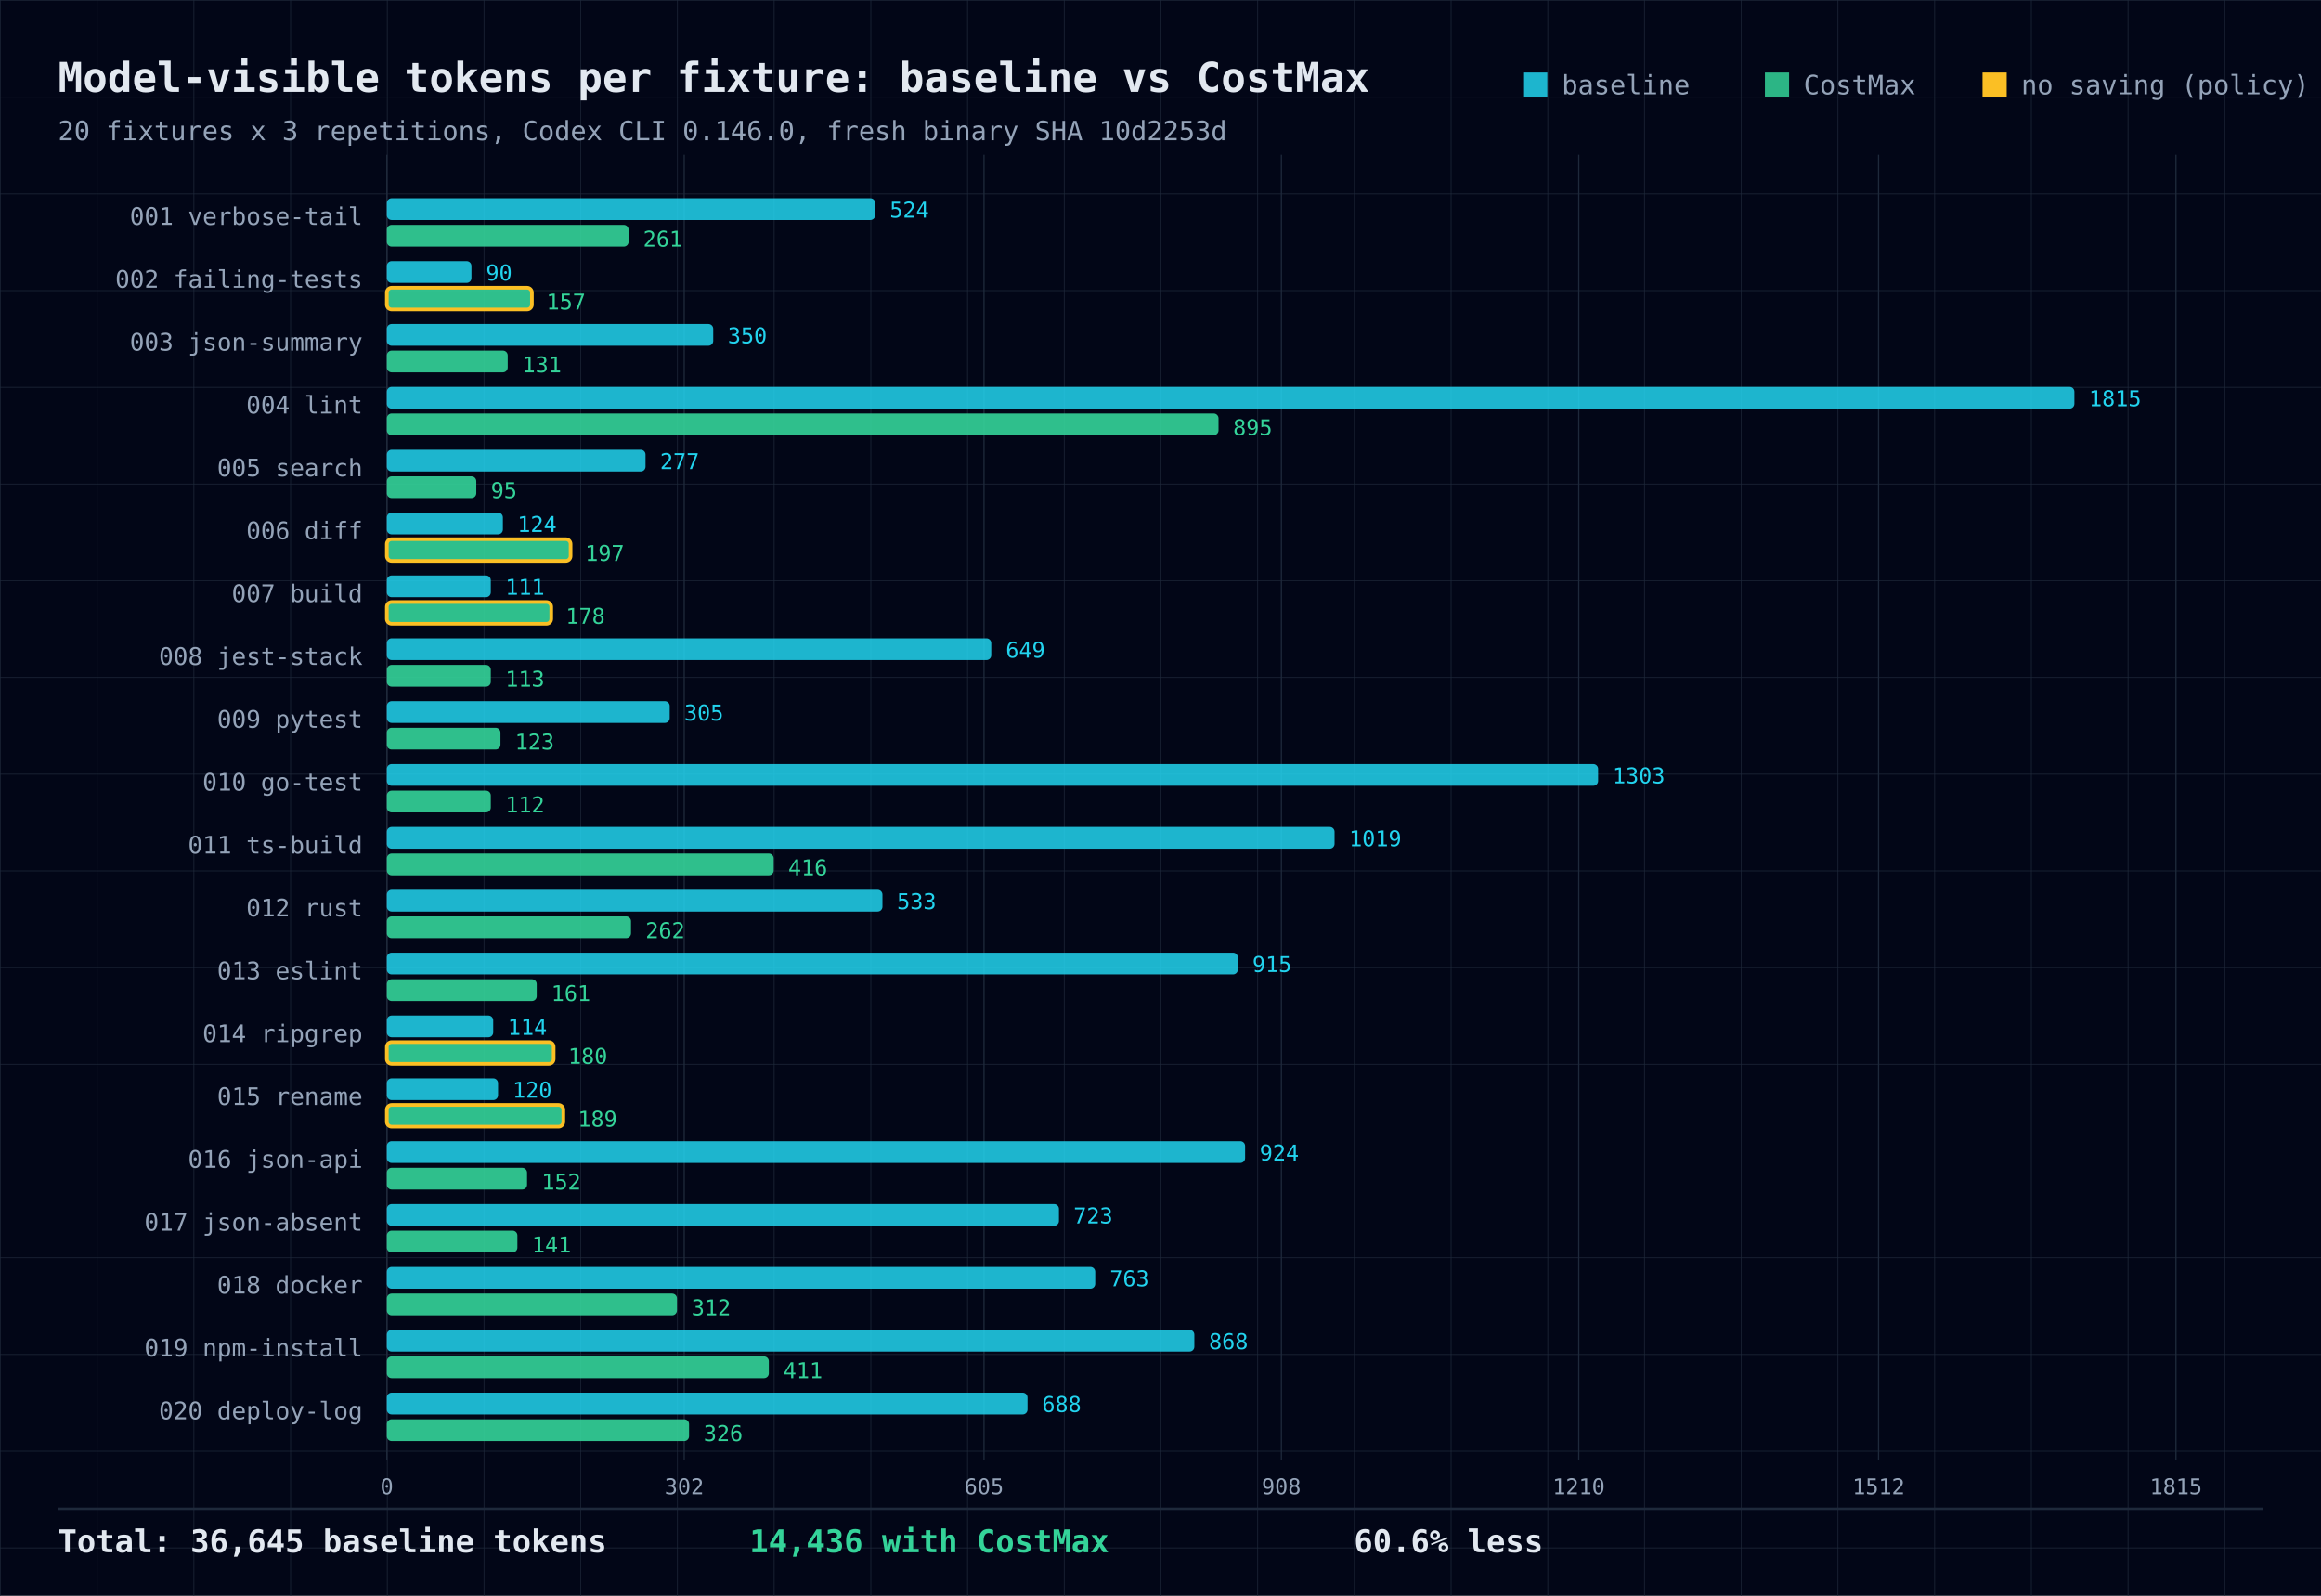
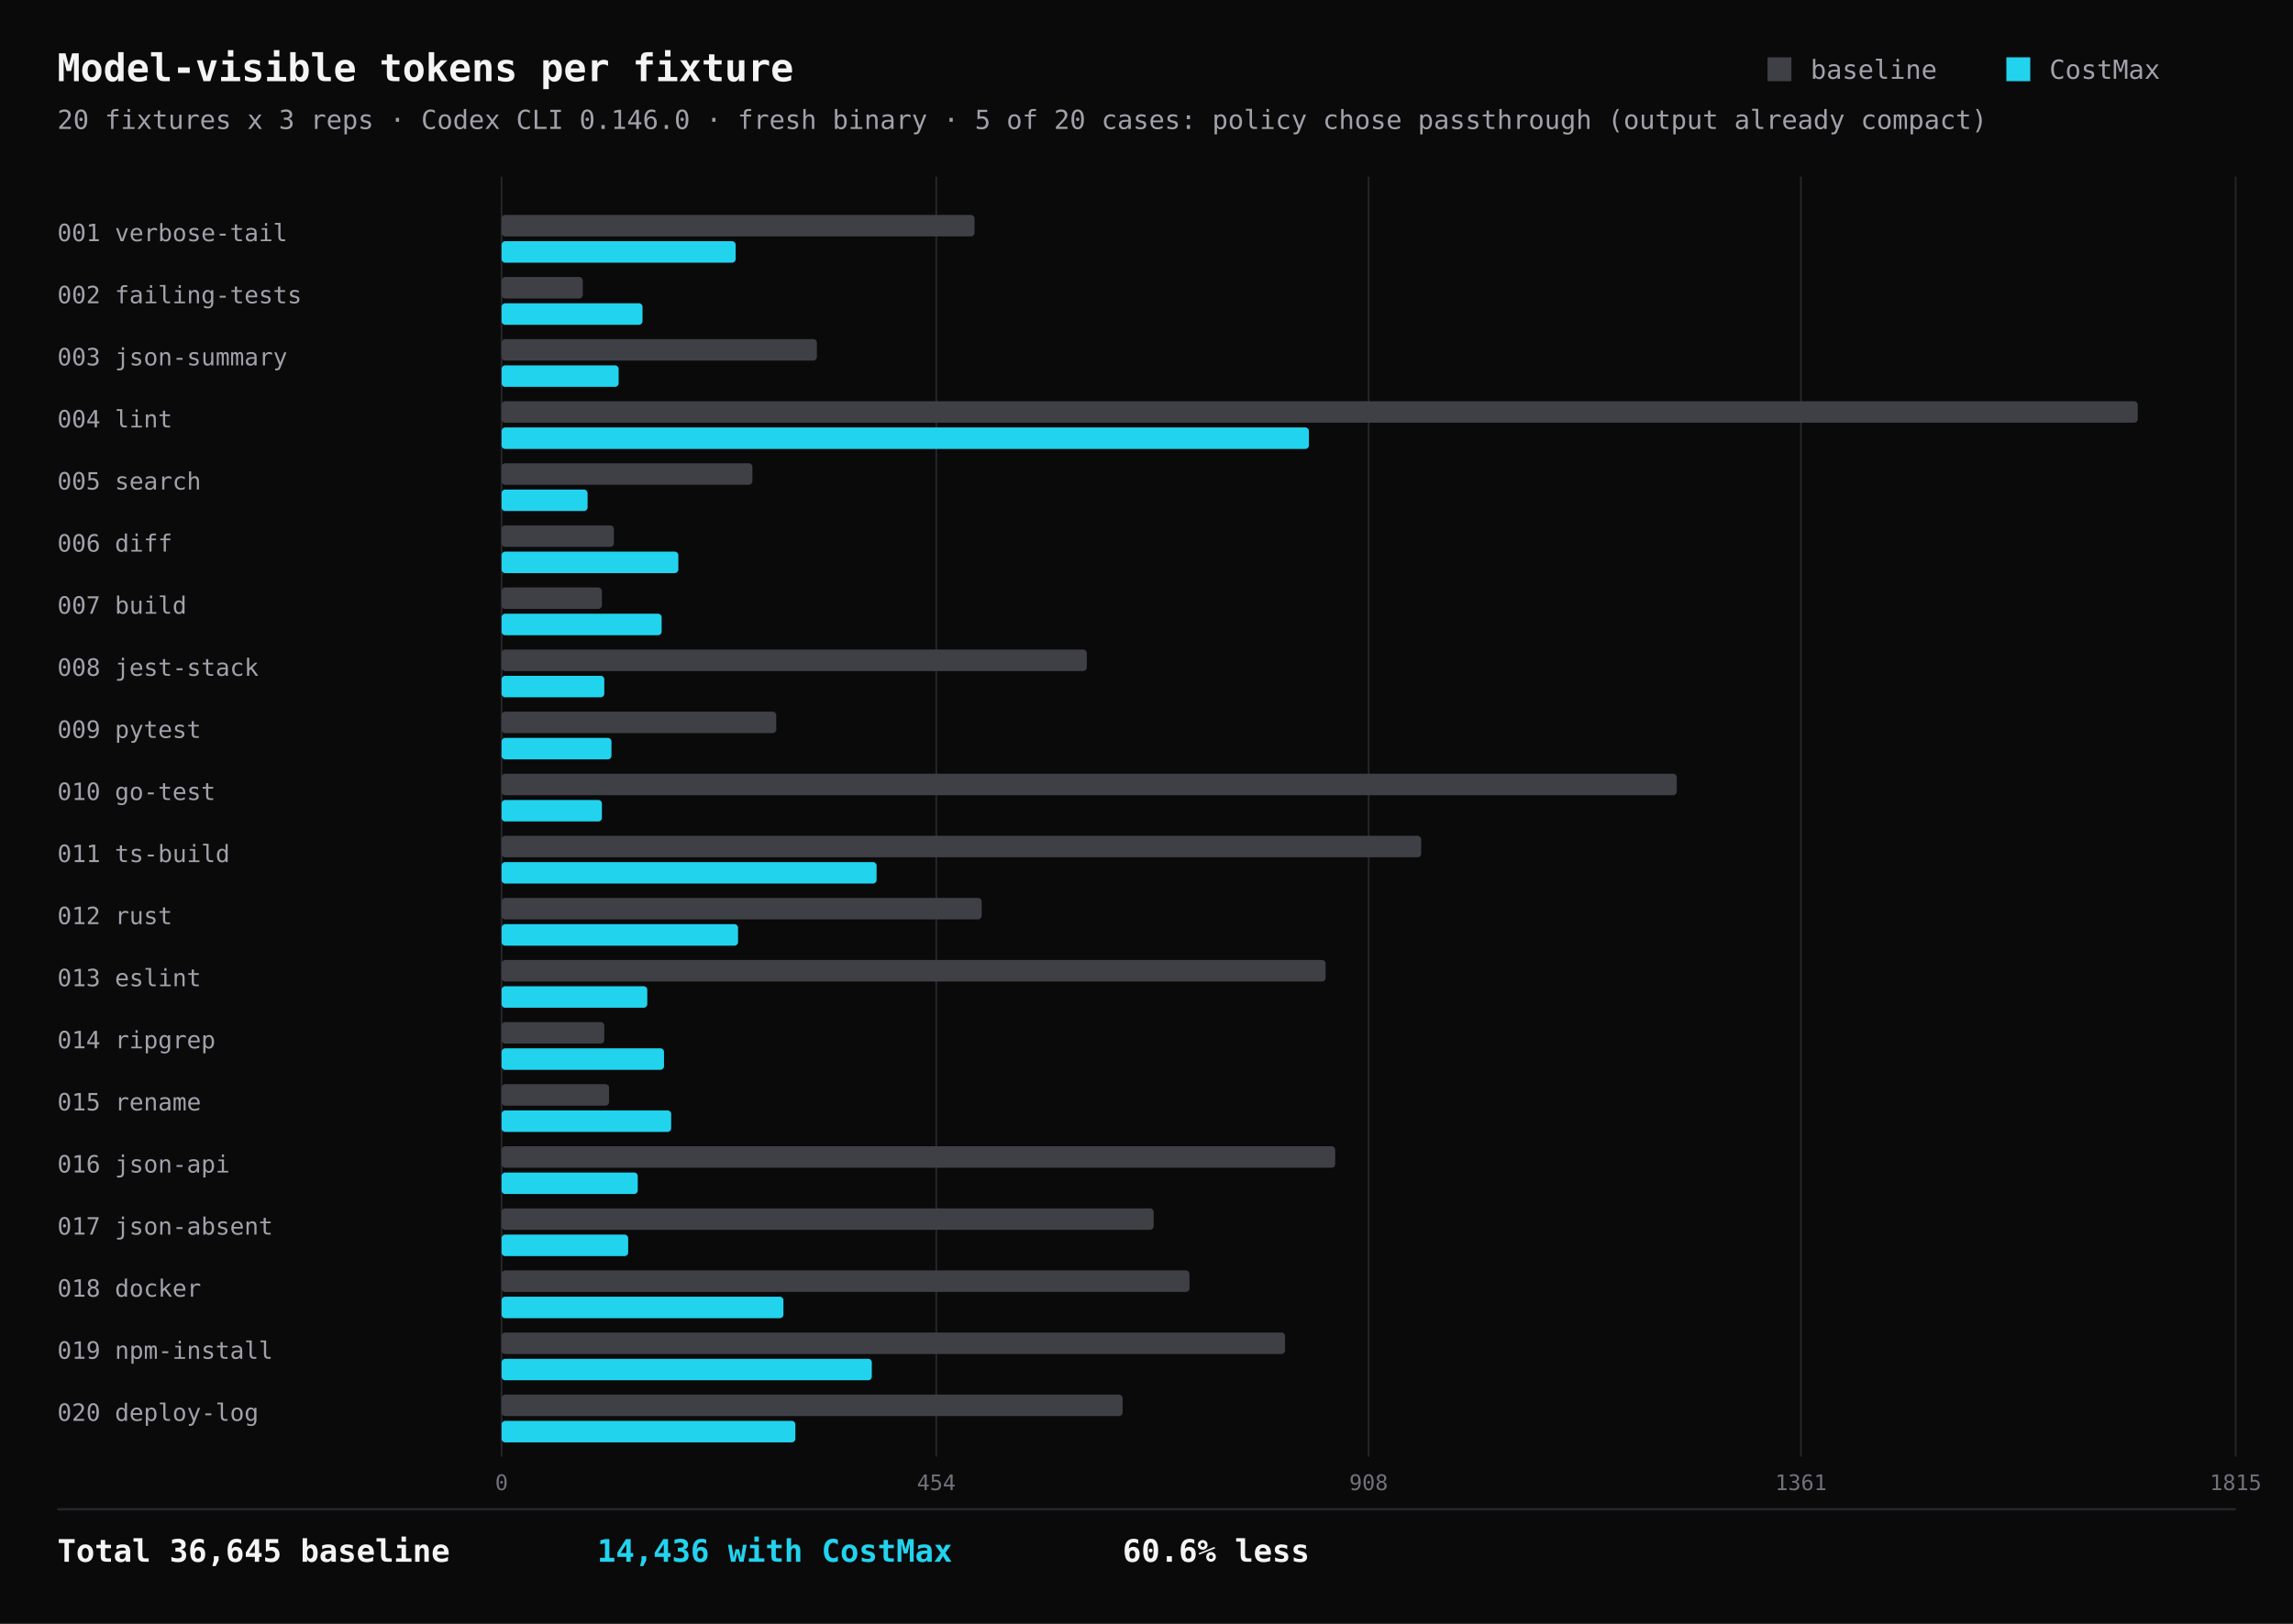
- <svg xmlns="http://www.w3.org/2000/svg" width="960" height="660" viewBox="0 0 960 660" font-family="ui-monospace, SFMono-Regular, Menlo, monospace">
-   <rect width="960" height="660" fill="#020617" />
-   <pattern id="g" width="40" height="40" patternUnits="userSpaceOnUse">
-     <path d="M 40 0 L 0 0 0 40" fill="none" stroke="#1e293b" stroke-width="0.5" />
-   </pattern>
-   <rect width="960" height="660" fill="url(#g)" />
-   <text x="24" y="38" font-size="17" fill="#e2e8f0" font-weight="700">Model-visible tokens per fixture: baseline vs CostMax</text>
-   <text x="24" y="58" font-size="11" fill="#94a3b8">20 fixtures x 3 repetitions, Codex CLI 0.146.0, fresh binary SHA 10d2253d</text>
-   <rect x="630" y="30" width="10" height="10" fill="#22d3ee" opacity="0.85" />
-   <text x="646" y="39" font-size="11" fill="#94a3b8">baseline</text>
-   <rect x="730" y="30" width="10" height="10" fill="#34d399" opacity="0.85" />
-   <text x="746" y="39" font-size="11" fill="#94a3b8">CostMax</text>
-   <rect x="820" y="30" width="10" height="10" fill="#fbbf24" />
-   <text x="836" y="39" font-size="11" fill="#94a3b8">no saving (policy)</text>
-   <line x1="160" y1="64" x2="160" y2="604" stroke="#1e293b" stroke-width="0.5" />
-   <text x="160" y="618" font-size="9" fill="#94a3b8" text-anchor="middle">0</text>
-   <line x1="283" y1="64" x2="283" y2="604" stroke="#1e293b" stroke-width="0.5" />
-   <text x="283" y="618" font-size="9" fill="#94a3b8" text-anchor="middle">302</text>
-   <line x1="407" y1="64" x2="407" y2="604" stroke="#1e293b" stroke-width="0.5" />
-   <text x="407" y="618" font-size="9" fill="#94a3b8" text-anchor="middle">605</text>
-   <line x1="530" y1="64" x2="530" y2="604" stroke="#1e293b" stroke-width="0.5" />
-   <text x="530" y="618" font-size="9" fill="#94a3b8" text-anchor="middle">908</text>
-   <line x1="653" y1="64" x2="653" y2="604" stroke="#1e293b" stroke-width="0.5" />
-   <text x="653" y="618" font-size="9" fill="#94a3b8" text-anchor="middle">1210</text>
-   <line x1="777" y1="64" x2="777" y2="604" stroke="#1e293b" stroke-width="0.5" />
-   <text x="777" y="618" font-size="9" fill="#94a3b8" text-anchor="middle">1512</text>
-   <line x1="900" y1="64" x2="900" y2="604" stroke="#1e293b" stroke-width="0.5" />
-   <text x="900" y="618" font-size="9" fill="#94a3b8" text-anchor="middle">1815</text>
-   <text x="150" y="93" font-size="10" fill="#94a3b8" text-anchor="end">001 verbose-tail</text>
-   <rect x="160" y="82" width="202" height="9" rx="2" fill="#22d3ee" opacity="0.85" />
-   <text x="368" y="90" font-size="9" fill="#22d3ee">524</text>
-   <rect x="160" y="93" width="100" height="9" rx="2" fill="#34d399" opacity="0.9" />
-   <text x="266" y="102" font-size="9" fill="#34d399">261</text>
-   <text x="150" y="119" font-size="10" fill="#94a3b8" text-anchor="end">002 failing-tests</text>
-   <rect x="160" y="108" width="35" height="9" rx="2" fill="#22d3ee" opacity="0.85" />
-   <text x="201" y="116" font-size="9" fill="#22d3ee">90</text>
-   <rect x="160" y="119" width="60" height="9" rx="2" fill="#34d399" opacity="0.9" />
-   <rect x="160" y="119" width="60" height="9" rx="2" fill="none" stroke="#fbbf24" stroke-width="1.5" />
-   <text x="226" y="128" font-size="9" fill="#34d399">157</text>
-   <text x="150" y="145" font-size="10" fill="#94a3b8" text-anchor="end">003 json-summary</text>
-   <rect x="160" y="134" width="135" height="9" rx="2" fill="#22d3ee" opacity="0.85" />
-   <text x="301" y="142" font-size="9" fill="#22d3ee">350</text>
-   <rect x="160" y="145" width="50" height="9" rx="2" fill="#34d399" opacity="0.9" />
-   <text x="216" y="154" font-size="9" fill="#34d399">131</text>
-   <text x="150" y="171" font-size="10" fill="#94a3b8" text-anchor="end">004 lint</text>
-   <rect x="160" y="160" width="698" height="9" rx="2" fill="#22d3ee" opacity="0.85" />
-   <text x="864" y="168" font-size="9" fill="#22d3ee">1815</text>
-   <rect x="160" y="171" width="344" height="9" rx="2" fill="#34d399" opacity="0.9" />
-   <text x="510" y="180" font-size="9" fill="#34d399">895</text>
-   <text x="150" y="197" font-size="10" fill="#94a3b8" text-anchor="end">005 search</text>
-   <rect x="160" y="186" width="107" height="9" rx="2" fill="#22d3ee" opacity="0.85" />
-   <text x="273" y="194" font-size="9" fill="#22d3ee">277</text>
-   <rect x="160" y="197" width="37" height="9" rx="2" fill="#34d399" opacity="0.9" />
-   <text x="203" y="206" font-size="9" fill="#34d399">95</text>
-   <text x="150" y="223" font-size="10" fill="#94a3b8" text-anchor="end">006 diff</text>
-   <rect x="160" y="212" width="48" height="9" rx="2" fill="#22d3ee" opacity="0.85" />
-   <text x="214" y="220" font-size="9" fill="#22d3ee">124</text>
-   <rect x="160" y="223" width="76" height="9" rx="2" fill="#34d399" opacity="0.9" />
-   <rect x="160" y="223" width="76" height="9" rx="2" fill="none" stroke="#fbbf24" stroke-width="1.5" />
-   <text x="242" y="232" font-size="9" fill="#34d399">197</text>
-   <text x="150" y="249" font-size="10" fill="#94a3b8" text-anchor="end">007 build</text>
-   <rect x="160" y="238" width="43" height="9" rx="2" fill="#22d3ee" opacity="0.85" />
-   <text x="209" y="246" font-size="9" fill="#22d3ee">111</text>
-   <rect x="160" y="249" width="68" height="9" rx="2" fill="#34d399" opacity="0.9" />
-   <rect x="160" y="249" width="68" height="9" rx="2" fill="none" stroke="#fbbf24" stroke-width="1.5" />
-   <text x="234" y="258" font-size="9" fill="#34d399">178</text>
-   <text x="150" y="275" font-size="10" fill="#94a3b8" text-anchor="end">008 jest-stack</text>
-   <rect x="160" y="264" width="250" height="9" rx="2" fill="#22d3ee" opacity="0.85" />
-   <text x="416" y="272" font-size="9" fill="#22d3ee">649</text>
-   <rect x="160" y="275" width="43" height="9" rx="2" fill="#34d399" opacity="0.9" />
-   <text x="209" y="284" font-size="9" fill="#34d399">113</text>
-   <text x="150" y="301" font-size="10" fill="#94a3b8" text-anchor="end">009 pytest</text>
-   <rect x="160" y="290" width="117" height="9" rx="2" fill="#22d3ee" opacity="0.85" />
-   <text x="283" y="298" font-size="9" fill="#22d3ee">305</text>
-   <rect x="160" y="301" width="47" height="9" rx="2" fill="#34d399" opacity="0.9" />
-   <text x="213" y="310" font-size="9" fill="#34d399">123</text>
-   <text x="150" y="327" font-size="10" fill="#94a3b8" text-anchor="end">010 go-test</text>
-   <rect x="160" y="316" width="501" height="9" rx="2" fill="#22d3ee" opacity="0.85" />
-   <text x="667" y="324" font-size="9" fill="#22d3ee">1303</text>
-   <rect x="160" y="327" width="43" height="9" rx="2" fill="#34d399" opacity="0.9" />
-   <text x="209" y="336" font-size="9" fill="#34d399">112</text>
-   <text x="150" y="353" font-size="10" fill="#94a3b8" text-anchor="end">011 ts-build</text>
-   <rect x="160" y="342" width="392" height="9" rx="2" fill="#22d3ee" opacity="0.85" />
-   <text x="558" y="350" font-size="9" fill="#22d3ee">1019</text>
-   <rect x="160" y="353" width="160" height="9" rx="2" fill="#34d399" opacity="0.9" />
-   <text x="326" y="362" font-size="9" fill="#34d399">416</text>
-   <text x="150" y="379" font-size="10" fill="#94a3b8" text-anchor="end">012 rust</text>
-   <rect x="160" y="368" width="205" height="9" rx="2" fill="#22d3ee" opacity="0.85" />
-   <text x="371" y="376" font-size="9" fill="#22d3ee">533</text>
-   <rect x="160" y="379" width="101" height="9" rx="2" fill="#34d399" opacity="0.9" />
-   <text x="267" y="388" font-size="9" fill="#34d399">262</text>
-   <text x="150" y="405" font-size="10" fill="#94a3b8" text-anchor="end">013 eslint</text>
-   <rect x="160" y="394" width="352" height="9" rx="2" fill="#22d3ee" opacity="0.85" />
-   <text x="518" y="402" font-size="9" fill="#22d3ee">915</text>
-   <rect x="160" y="405" width="62" height="9" rx="2" fill="#34d399" opacity="0.9" />
-   <text x="228" y="414" font-size="9" fill="#34d399">161</text>
-   <text x="150" y="431" font-size="10" fill="#94a3b8" text-anchor="end">014 ripgrep</text>
-   <rect x="160" y="420" width="44" height="9" rx="2" fill="#22d3ee" opacity="0.85" />
-   <text x="210" y="428" font-size="9" fill="#22d3ee">114</text>
-   <rect x="160" y="431" width="69" height="9" rx="2" fill="#34d399" opacity="0.9" />
-   <rect x="160" y="431" width="69" height="9" rx="2" fill="none" stroke="#fbbf24" stroke-width="1.5" />
-   <text x="235" y="440" font-size="9" fill="#34d399">180</text>
-   <text x="150" y="457" font-size="10" fill="#94a3b8" text-anchor="end">015 rename</text>
-   <rect x="160" y="446" width="46" height="9" rx="2" fill="#22d3ee" opacity="0.85" />
-   <text x="212" y="454" font-size="9" fill="#22d3ee">120</text>
-   <rect x="160" y="457" width="73" height="9" rx="2" fill="#34d399" opacity="0.9" />
-   <rect x="160" y="457" width="73" height="9" rx="2" fill="none" stroke="#fbbf24" stroke-width="1.5" />
-   <text x="239" y="466" font-size="9" fill="#34d399">189</text>
-   <text x="150" y="483" font-size="10" fill="#94a3b8" text-anchor="end">016 json-api</text>
-   <rect x="160" y="472" width="355" height="9" rx="2" fill="#22d3ee" opacity="0.85" />
-   <text x="521" y="480" font-size="9" fill="#22d3ee">924</text>
-   <rect x="160" y="483" width="58" height="9" rx="2" fill="#34d399" opacity="0.9" />
-   <text x="224" y="492" font-size="9" fill="#34d399">152</text>
-   <text x="150" y="509" font-size="10" fill="#94a3b8" text-anchor="end">017 json-absent</text>
-   <rect x="160" y="498" width="278" height="9" rx="2" fill="#22d3ee" opacity="0.85" />
-   <text x="444" y="506" font-size="9" fill="#22d3ee">723</text>
-   <rect x="160" y="509" width="54" height="9" rx="2" fill="#34d399" opacity="0.9" />
-   <text x="220" y="518" font-size="9" fill="#34d399">141</text>
-   <text x="150" y="535" font-size="10" fill="#94a3b8" text-anchor="end">018 docker</text>
-   <rect x="160" y="524" width="293" height="9" rx="2" fill="#22d3ee" opacity="0.85" />
-   <text x="459" y="532" font-size="9" fill="#22d3ee">763</text>
-   <rect x="160" y="535" width="120" height="9" rx="2" fill="#34d399" opacity="0.9" />
-   <text x="286" y="544" font-size="9" fill="#34d399">312</text>
-   <text x="150" y="561" font-size="10" fill="#94a3b8" text-anchor="end">019 npm-install</text>
-   <rect x="160" y="550" width="334" height="9" rx="2" fill="#22d3ee" opacity="0.85" />
-   <text x="500" y="558" font-size="9" fill="#22d3ee">868</text>
-   <rect x="160" y="561" width="158" height="9" rx="2" fill="#34d399" opacity="0.9" />
-   <text x="324" y="570" font-size="9" fill="#34d399">411</text>
-   <text x="150" y="587" font-size="10" fill="#94a3b8" text-anchor="end">020 deploy-log</text>
-   <rect x="160" y="576" width="265" height="9" rx="2" fill="#22d3ee" opacity="0.85" />
-   <text x="431" y="584" font-size="9" fill="#22d3ee">688</text>
-   <rect x="160" y="587" width="125" height="9" rx="2" fill="#34d399" opacity="0.9" />
-   <text x="291" y="596" font-size="9" fill="#34d399">326</text>
-   <line x1="24" y1="624" x2="936" y2="624" stroke="#1e293b" stroke-width="1" />
-   <text x="24" y="642" font-size="13" fill="#e2e8f0" font-weight="700">Total: 36,645 baseline tokens</text>
-   <text x="310" y="642" font-size="13" fill="#34d399" font-weight="700">14,436 with CostMax</text>
-   <text x="560" y="642" font-size="13" fill="#e2e8f0" font-weight="700">60.6% less</text>
+ <svg xmlns="http://www.w3.org/2000/svg" width="960" height="680" viewBox="0 0 960 680" font-family="ui-monospace, SFMono-Regular, Menlo, monospace">
+   <rect width="960" height="680" fill="#0a0a0b" />
+   <text x="24" y="34" font-size="16" font-weight="700" fill="#f4f4f5">Model-visible tokens per fixture</text>
+   <text x="24" y="54" font-size="11" fill="#a1a1aa">20 fixtures x 3 reps · Codex CLI 0.146.0 · fresh binary · 5 of 20 cases: policy chose passthrough (output already compact)</text>
+   <rect x="740" y="24" width="10" height="10" fill="#3f3f46" />
+   <text x="758" y="33" font-size="11" fill="#a1a1aa">baseline</text>
+   <rect x="840" y="24" width="10" height="10" fill="#22d3ee" />
+   <text x="858" y="33" font-size="11" fill="#a1a1aa">CostMax</text>
+   <line x1="210" y1="74" x2="210" y2="610" stroke="#26262a" stroke-width="0.75" />
+   <text x="210" y="624" font-size="9" fill="#71717a" text-anchor="middle">0</text>
+   <line x1="392" y1="74" x2="392" y2="610" stroke="#26262a" stroke-width="0.75" />
+   <text x="392" y="624" font-size="9" fill="#71717a" text-anchor="middle">454</text>
+   <line x1="573" y1="74" x2="573" y2="610" stroke="#26262a" stroke-width="0.75" />
+   <text x="573" y="624" font-size="9" fill="#71717a" text-anchor="middle">908</text>
+   <line x1="754" y1="74" x2="754" y2="610" stroke="#26262a" stroke-width="0.75" />
+   <text x="754" y="624" font-size="9" fill="#71717a" text-anchor="middle">1361</text>
+   <line x1="936" y1="74" x2="936" y2="610" stroke="#26262a" stroke-width="0.75" />
+   <text x="936" y="624" font-size="9" fill="#71717a" text-anchor="middle">1815</text>
+   <text x="24" y="101" font-size="10" fill="#a1a1aa">001 verbose-tail</text>
+   <rect x="210" y="90" width="198" height="9" rx="1.5" fill="#3f3f46" />
+   <rect x="210" y="101" width="98" height="9" rx="1.5" fill="#22d3ee" />
+   <text x="24" y="127" font-size="10" fill="#a1a1aa">002 failing-tests</text>
+   <rect x="210" y="116" width="34" height="9" rx="1.5" fill="#3f3f46" />
+   <rect x="210" y="127" width="59" height="9" rx="1.5" fill="#22d3ee" />
+   <text x="24" y="153" font-size="10" fill="#a1a1aa">003 json-summary</text>
+   <rect x="210" y="142" width="132" height="9" rx="1.5" fill="#3f3f46" />
+   <rect x="210" y="153" width="49" height="9" rx="1.5" fill="#22d3ee" />
+   <text x="24" y="179" font-size="10" fill="#a1a1aa">004 lint</text>
+   <rect x="210" y="168" width="685" height="9" rx="1.5" fill="#3f3f46" />
+   <rect x="210" y="179" width="338" height="9" rx="1.5" fill="#22d3ee" />
+   <text x="24" y="205" font-size="10" fill="#a1a1aa">005 search</text>
+   <rect x="210" y="194" width="105" height="9" rx="1.5" fill="#3f3f46" />
+   <rect x="210" y="205" width="36" height="9" rx="1.5" fill="#22d3ee" />
+   <text x="24" y="231" font-size="10" fill="#a1a1aa">006 diff</text>
+   <rect x="210" y="220" width="47" height="9" rx="1.5" fill="#3f3f46" />
+   <rect x="210" y="231" width="74" height="9" rx="1.5" fill="#22d3ee" />
+   <text x="24" y="257" font-size="10" fill="#a1a1aa">007 build</text>
+   <rect x="210" y="246" width="42" height="9" rx="1.5" fill="#3f3f46" />
+   <rect x="210" y="257" width="67" height="9" rx="1.5" fill="#22d3ee" />
+   <text x="24" y="283" font-size="10" fill="#a1a1aa">008 jest-stack</text>
+   <rect x="210" y="272" width="245" height="9" rx="1.5" fill="#3f3f46" />
+   <rect x="210" y="283" width="43" height="9" rx="1.5" fill="#22d3ee" />
+   <text x="24" y="309" font-size="10" fill="#a1a1aa">009 pytest</text>
+   <rect x="210" y="298" width="115" height="9" rx="1.5" fill="#3f3f46" />
+   <rect x="210" y="309" width="46" height="9" rx="1.5" fill="#22d3ee" />
+   <text x="24" y="335" font-size="10" fill="#a1a1aa">010 go-test</text>
+   <rect x="210" y="324" width="492" height="9" rx="1.5" fill="#3f3f46" />
+   <rect x="210" y="335" width="42" height="9" rx="1.5" fill="#22d3ee" />
+   <text x="24" y="361" font-size="10" fill="#a1a1aa">011 ts-build</text>
+   <rect x="210" y="350" width="385" height="9" rx="1.5" fill="#3f3f46" />
+   <rect x="210" y="361" width="157" height="9" rx="1.5" fill="#22d3ee" />
+   <text x="24" y="387" font-size="10" fill="#a1a1aa">012 rust</text>
+   <rect x="210" y="376" width="201" height="9" rx="1.5" fill="#3f3f46" />
+   <rect x="210" y="387" width="99" height="9" rx="1.5" fill="#22d3ee" />
+   <text x="24" y="413" font-size="10" fill="#a1a1aa">013 eslint</text>
+   <rect x="210" y="402" width="345" height="9" rx="1.5" fill="#3f3f46" />
+   <rect x="210" y="413" width="61" height="9" rx="1.5" fill="#22d3ee" />
+   <text x="24" y="439" font-size="10" fill="#a1a1aa">014 ripgrep</text>
+   <rect x="210" y="428" width="43" height="9" rx="1.5" fill="#3f3f46" />
+   <rect x="210" y="439" width="68" height="9" rx="1.5" fill="#22d3ee" />
+   <text x="24" y="465" font-size="10" fill="#a1a1aa">015 rename</text>
+   <rect x="210" y="454" width="45" height="9" rx="1.5" fill="#3f3f46" />
+   <rect x="210" y="465" width="71" height="9" rx="1.5" fill="#22d3ee" />
+   <text x="24" y="491" font-size="10" fill="#a1a1aa">016 json-api</text>
+   <rect x="210" y="480" width="349" height="9" rx="1.5" fill="#3f3f46" />
+   <rect x="210" y="491" width="57" height="9" rx="1.5" fill="#22d3ee" />
+   <text x="24" y="517" font-size="10" fill="#a1a1aa">017 json-absent</text>
+   <rect x="210" y="506" width="273" height="9" rx="1.5" fill="#3f3f46" />
+   <rect x="210" y="517" width="53" height="9" rx="1.5" fill="#22d3ee" />
+   <text x="24" y="543" font-size="10" fill="#a1a1aa">018 docker</text>
+   <rect x="210" y="532" width="288" height="9" rx="1.5" fill="#3f3f46" />
+   <rect x="210" y="543" width="118" height="9" rx="1.5" fill="#22d3ee" />
+   <text x="24" y="569" font-size="10" fill="#a1a1aa">019 npm-install</text>
+   <rect x="210" y="558" width="328" height="9" rx="1.5" fill="#3f3f46" />
+   <rect x="210" y="569" width="155" height="9" rx="1.5" fill="#22d3ee" />
+   <text x="24" y="595" font-size="10" fill="#a1a1aa">020 deploy-log</text>
+   <rect x="210" y="584" width="260" height="9" rx="1.5" fill="#3f3f46" />
+   <rect x="210" y="595" width="123" height="9" rx="1.5" fill="#22d3ee" />
+   <line x1="24" y1="632" x2="936" y2="632" stroke="#26262a" stroke-width="1" />
+   <text x="24" y="654" font-size="13" font-weight="700" fill="#f4f4f5">Total 36,645 baseline</text>
+   <text x="250" y="654" font-size="13" font-weight="700" fill="#22d3ee">14,436 with CostMax</text>
+   <text x="470" y="654" font-size="13" font-weight="700" fill="#f4f4f5">60.6% less</text>
</svg>
